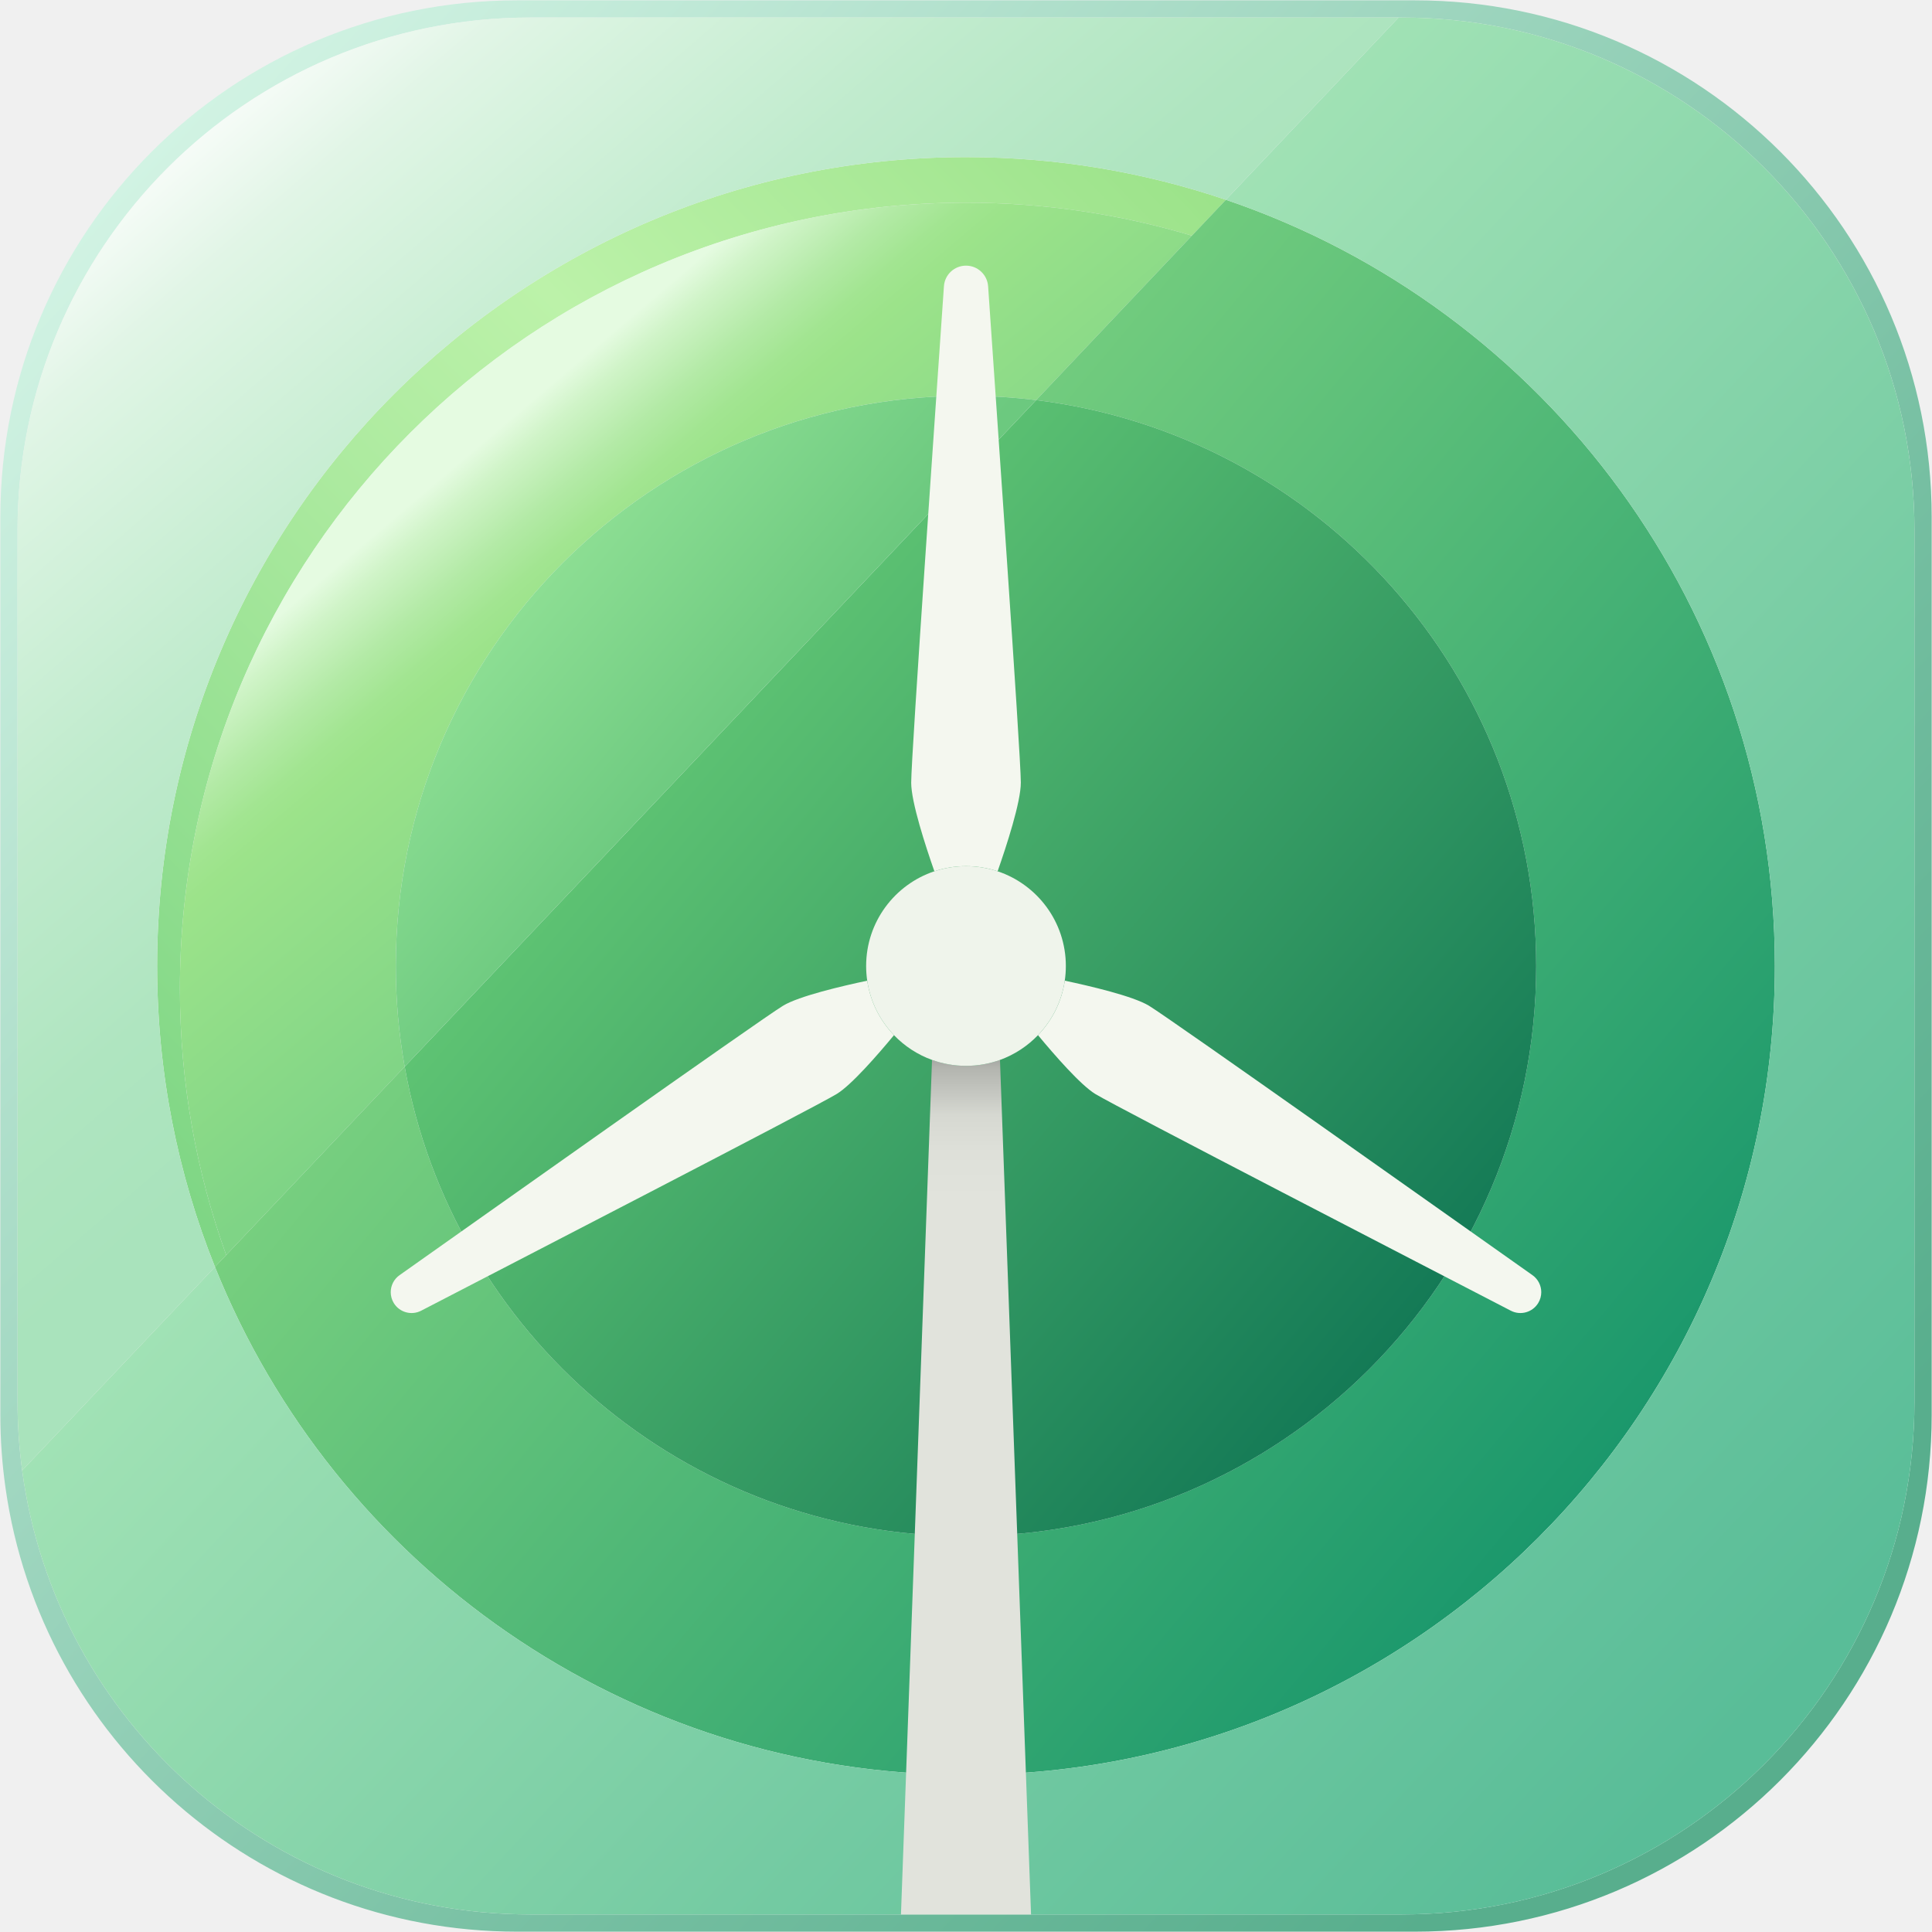
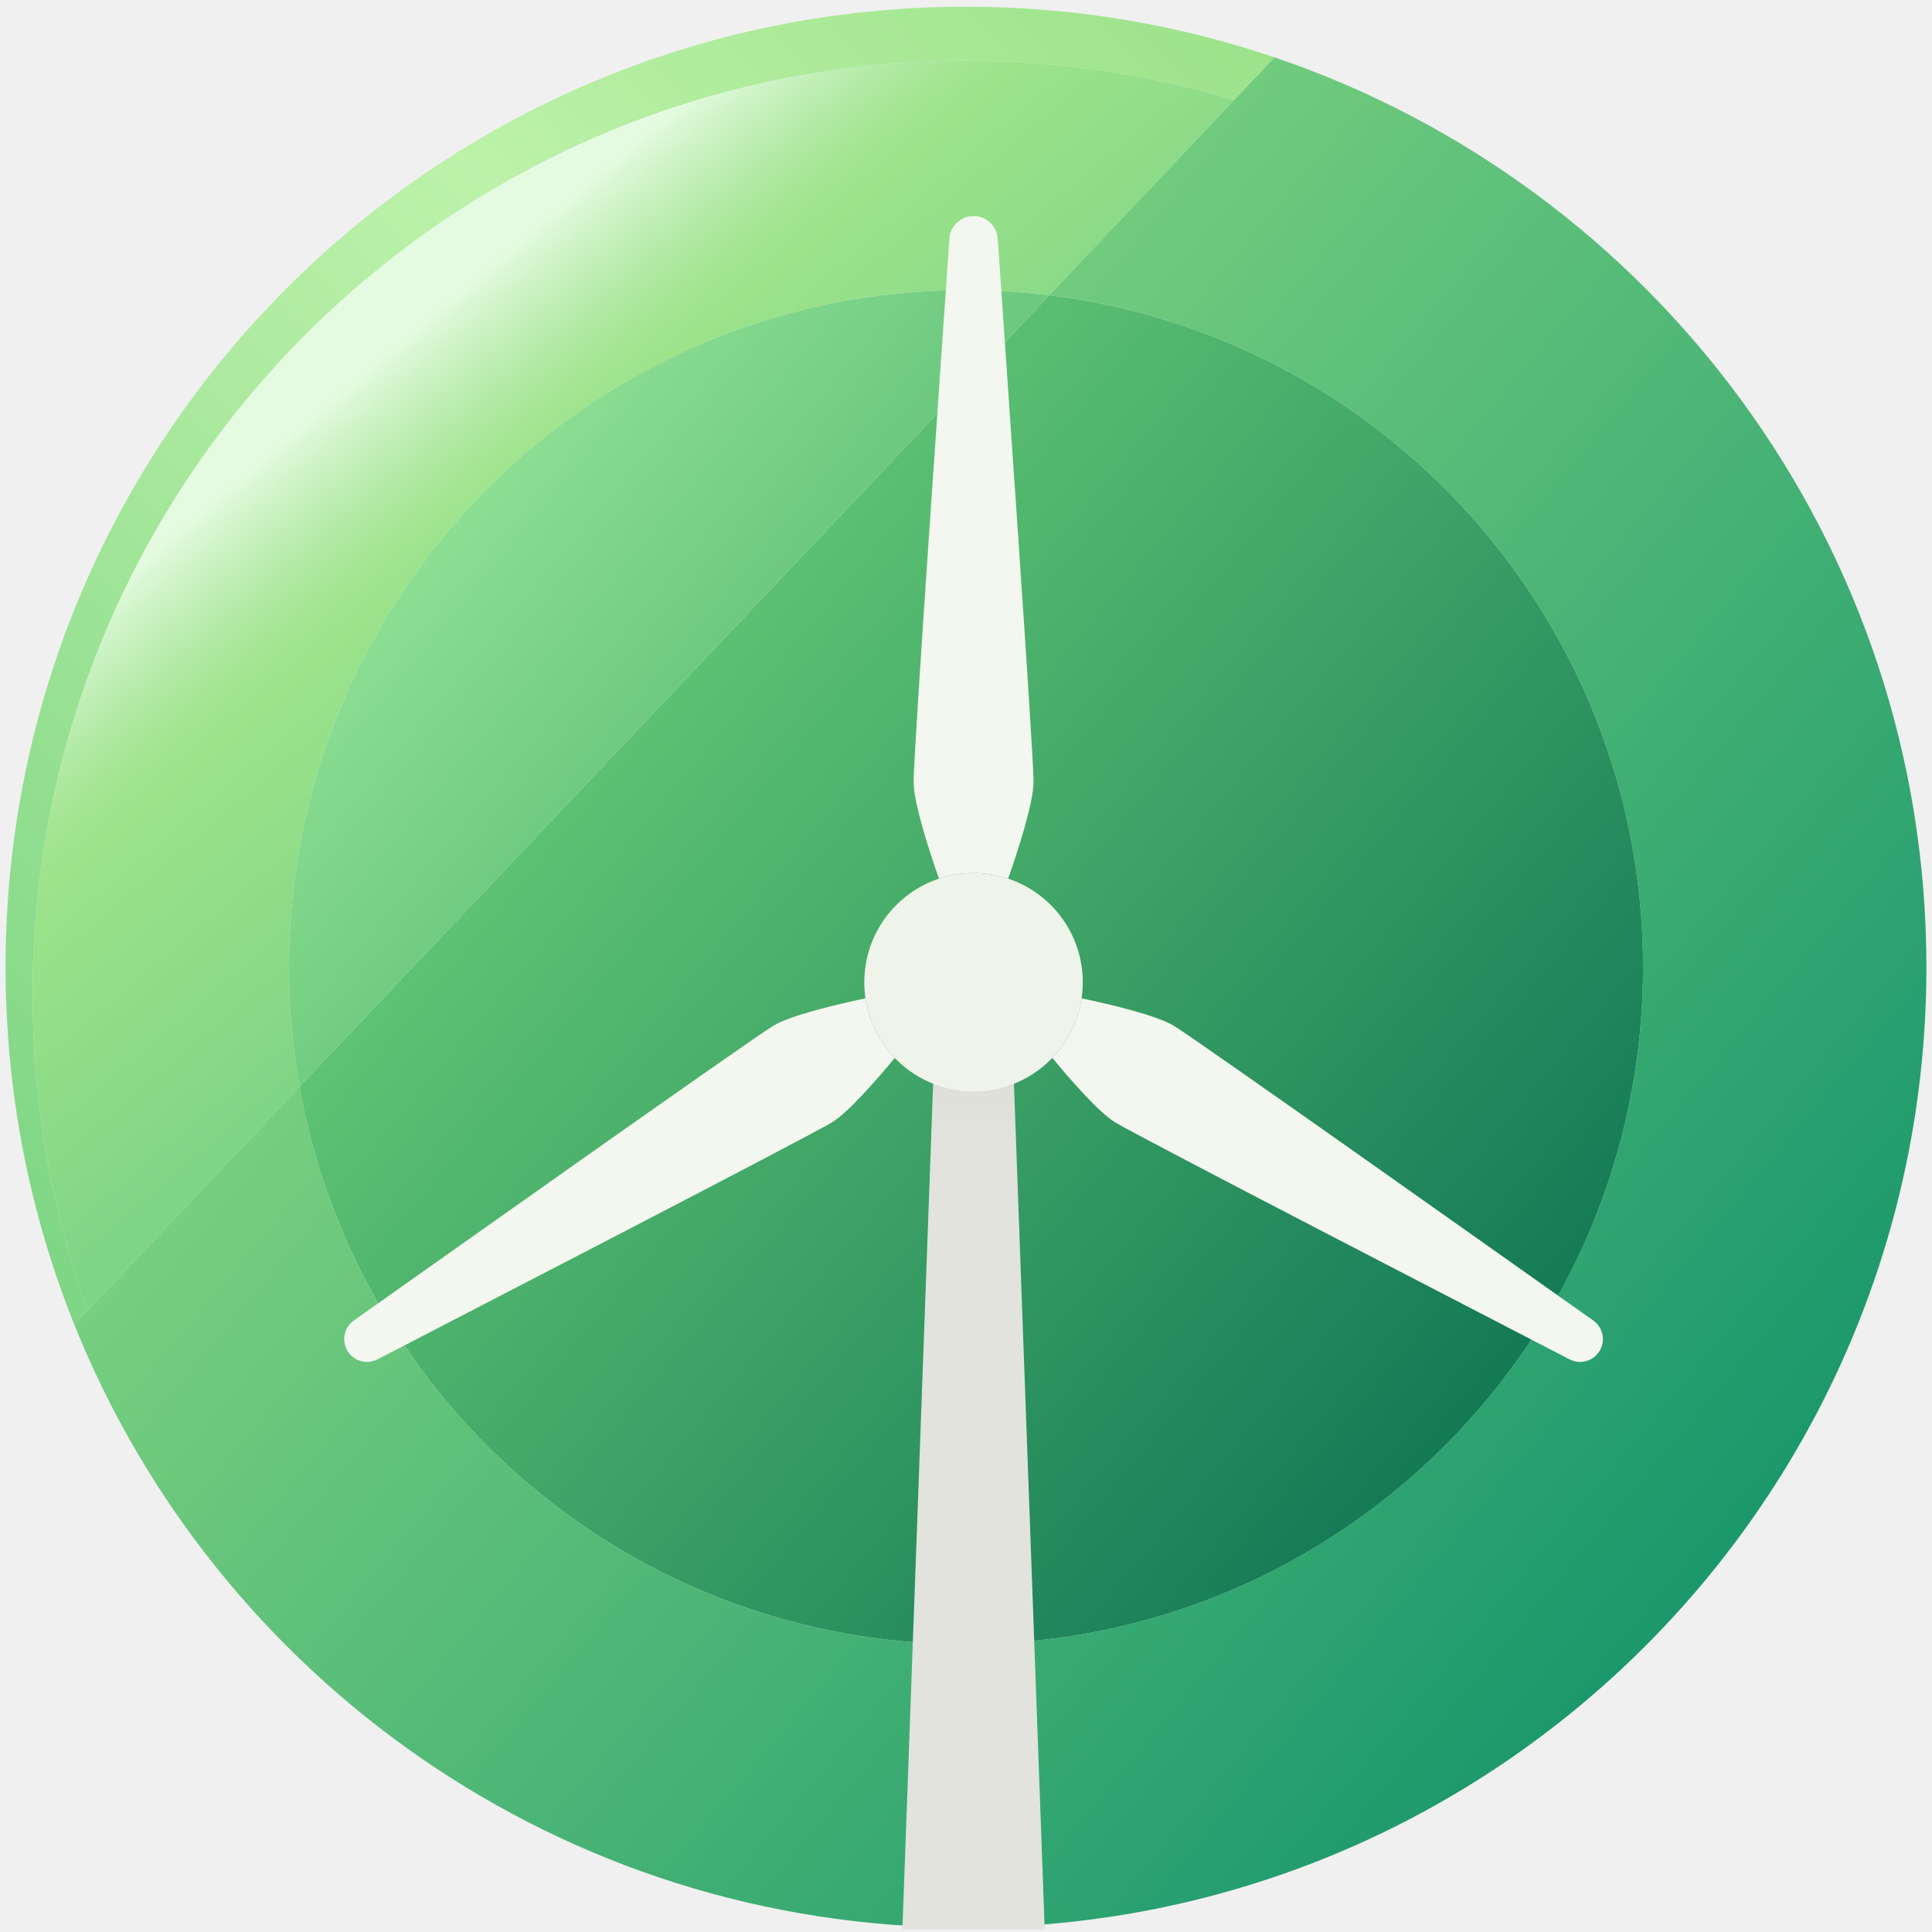
<svg xmlns="http://www.w3.org/2000/svg" width="128" height="128" viewBox="0 0 128 128" fill="none">
-   <g clip-path="url(#clip0_334_2)">
-     <path d="M93.738 0.022H34.263C15.353 0.022 0.023 15.352 0.023 34.262V93.737C0.023 95.383 0.141 97.001 0.366 98.585C2.721 115.199 16.998 127.977 34.263 127.977H93.738C112.648 127.977 127.978 112.647 127.978 93.737V34.262C127.978 15.352 112.648 0.022 93.738 0.022ZM126.838 92.862C126.838 111.626 111.626 126.838 92.862 126.838H35.138C17.92 126.838 3.695 114.029 1.468 97.421C1.268 95.93 1.162 94.408 1.162 92.862V35.138C1.162 16.373 16.374 1.162 35.138 1.162H92.862C111.627 1.162 126.838 16.374 126.838 35.138V92.862Z" fill="url(#paint0_linear_334_2)" />
-     <path d="M11.919 65.508C11.919 36.745 35.236 13.427 64 13.427C69.203 13.427 74.226 14.194 78.967 15.614L81.219 13.236C75.815 11.404 70.023 10.41 64 10.41C34.404 10.41 10.411 34.403 10.411 64C10.411 71.046 11.771 77.774 14.243 83.937L14.986 83.151C13.003 77.641 11.919 71.702 11.919 65.508H11.919Z" fill="url(#paint1_linear_334_2)" />
-     <path d="M26.223 64C26.223 43.136 43.136 26.223 64 26.223C65.573 26.223 67.124 26.321 68.646 26.508L78.966 15.614C74.226 14.194 69.203 13.427 64 13.427C35.236 13.427 11.918 36.745 11.918 65.508C11.918 71.702 13.002 77.641 14.986 83.151L26.81 70.67C26.424 68.505 26.223 66.276 26.223 64Z" fill="url(#paint2_linear_334_2)" />
-     <path d="M81.218 13.236L78.966 15.614L68.646 26.508C87.317 28.798 101.776 44.71 101.776 64C101.776 84.863 84.863 101.776 64 101.776C45.412 101.776 29.96 88.352 26.81 70.669L14.986 83.151L14.242 83.936C22.152 103.66 41.449 117.589 64 117.589C93.596 117.589 117.589 93.597 117.589 64C117.589 40.426 102.368 20.408 81.218 13.236V13.236Z" fill="url(#paint3_linear_334_2)" />
-     <path d="M64 101.777C84.864 101.777 101.777 84.864 101.777 64C101.777 44.71 87.317 28.798 68.647 26.508L26.811 70.67C29.96 88.352 45.412 101.777 64 101.777Z" fill="url(#paint4_linear_334_2)" />
-     <path d="M26.223 64C26.223 66.276 26.424 68.505 26.81 70.67L68.646 26.508C67.123 26.321 65.573 26.224 64 26.224C43.136 26.224 26.223 43.137 26.223 64V64Z" fill="url(#paint5_linear_334_2)" />
-     <path d="M117.59 64C117.59 93.597 93.597 117.59 64 117.59C41.449 117.59 22.152 103.66 14.242 83.937L1.467 97.422C3.695 114.03 17.92 126.838 35.138 126.838H92.862C111.626 126.838 126.838 111.627 126.838 92.862V35.138C126.838 16.374 111.626 1.162 92.862 1.162H92.657L81.218 13.237C102.368 20.409 117.589 40.427 117.589 64L117.59 64Z" fill="url(#paint6_linear_334_2)" />
-     <path d="M1.162 35.138V92.862C1.162 94.409 1.267 95.93 1.467 97.422L14.242 83.937C11.771 77.774 10.41 71.046 10.41 64C10.41 34.403 34.403 10.41 64 10.41C70.023 10.41 75.814 11.404 81.218 13.236L92.657 1.162H35.138C16.374 1.162 1.162 16.374 1.162 35.138L1.162 35.138Z" fill="url(#paint7_linear_334_2)" />
-     <path d="M68.309 126.838H59.691L61.749 70.221C62.451 70.475 63.211 70.615 64.001 70.615C64.791 70.615 65.549 70.477 66.251 70.222L68.309 126.838V126.838Z" fill="url(#paint8_linear_334_2)" />
-     <path d="M102.113 85.611C102.113 85.856 102.048 86.105 101.911 86.329C101.533 86.949 100.74 87.171 100.095 86.837C94.853 84.118 74.053 73.382 72.565 72.479C71.588 71.882 69.852 69.888 68.77 68.582C69.701 67.614 70.34 66.364 70.544 64.972C72.159 65.314 75.067 65.99 76.123 66.633C77.609 67.538 96.704 81.077 101.529 84.482C101.908 84.75 102.113 85.177 102.113 85.611V85.611Z" fill="#F4F7EF" />
-     <path d="M59.229 68.582C58.148 69.888 56.413 71.883 55.434 72.479C53.946 73.383 33.146 84.118 27.904 86.837C27.259 87.172 26.466 86.949 26.088 86.329C25.952 86.105 25.887 85.857 25.887 85.612C25.887 85.177 26.091 84.751 26.471 84.483C31.295 81.078 50.39 67.539 51.877 66.634C52.932 65.99 55.839 65.315 57.455 64.973C57.66 66.364 58.298 67.614 59.229 68.583V68.582Z" fill="#F4F7EF" />
-     <path d="M67.632 51.856C67.632 53.141 66.682 56.052 66.095 57.724C65.437 57.505 64.733 57.385 64.001 57.385C63.268 57.385 62.563 57.505 61.905 57.724C61.318 56.052 60.369 53.141 60.369 51.856C60.369 50.01 62.11 25.219 62.538 18.966C62.589 18.196 63.229 17.6 64.001 17.6C64.387 17.6 64.738 17.748 65.001 17.995C65.265 18.24 65.437 18.581 65.465 18.966C65.89 25.219 67.633 50.01 67.633 51.856L67.632 51.856Z" fill="#F4F7EF" />
-     <path d="M70.615 64C70.615 64.33 70.591 64.655 70.544 64.973C70.34 66.364 69.701 67.614 68.77 68.582C68.074 69.307 67.214 69.873 66.251 70.223C65.548 70.477 64.79 70.615 64 70.615C63.211 70.615 62.451 70.476 61.749 70.222C60.785 69.873 59.925 69.307 59.229 68.583C58.298 67.614 57.66 66.364 57.455 64.973C57.408 64.656 57.384 64.33 57.384 64C57.384 61.08 59.278 58.601 61.904 57.725C62.563 57.505 63.268 57.386 64 57.386C64.733 57.386 65.437 57.505 66.095 57.725C68.722 58.601 70.615 61.08 70.615 64V64Z" fill="#EFF4EB" />
+   <g clip-path="url(#clip0_242_135)">
+     <path d="M2.161 65.868C2.161 31.714 29.847 4.028 64 4.028C70.178 4.028 76.142 4.938 81.771 6.624L84.445 3.802C78.029 1.626 71.152 0.446 64.001 0.446C28.859 0.446 0.37 28.934 0.37 64.076C0.37 72.442 1.986 80.431 4.92 87.748L5.803 86.816C3.448 80.274 2.161 73.221 2.161 65.868H2.161Z" fill="url(#paint0_linear_242_135)" />
+     <path d="M19.145 64.076C19.145 39.304 39.227 19.221 64 19.221C65.868 19.221 67.708 19.338 69.516 19.559L81.77 6.624C76.141 4.938 70.177 4.028 63.999 4.028C29.846 4.028 2.16 31.714 2.16 65.868C2.16 73.221 3.446 80.274 5.802 86.816L19.842 71.996C19.384 69.425 19.145 66.779 19.145 64.076Z" fill="url(#paint1_linear_242_135)" />
+     <path d="M84.444 3.802L81.77 6.624L69.516 19.559C91.686 22.279 108.854 41.172 108.854 64.076C108.854 88.848 88.772 108.931 63.999 108.931C41.929 108.931 23.582 92.991 19.842 71.995L5.802 86.816L4.919 87.748C14.311 111.167 37.223 127.706 63.999 127.706C99.141 127.706 127.63 99.218 127.63 64.076C127.63 36.085 109.557 12.316 84.444 3.801V3.802Z" fill="url(#paint2_linear_242_135)" />
+     <path d="M64 108.931C88.772 108.931 108.855 88.849 108.855 64.076C108.855 41.172 91.686 22.279 69.517 19.56L19.842 71.996C23.582 92.991 41.93 108.931 64 108.931Z" fill="url(#paint3_linear_242_135)" />
+     <path d="M19.145 64.076C19.145 66.779 19.384 69.425 19.842 71.996L69.516 19.56C67.708 19.338 65.868 19.222 64 19.222C39.227 19.222 19.145 39.304 19.145 64.077V64.076Z" fill="url(#paint4_linear_242_135)" />
+     <path d="M69.214 127.823H59.786L62.037 65.883C62.805 66.161 63.636 66.313 64.501 66.313C65.365 66.313 66.194 66.163 66.962 65.884L69.214 127.822V127.823Z" fill="url(#paint5_linear_242_135)" />
+     <path d="M106.195 88.72C106.195 88.988 106.124 89.26 105.975 89.505C105.561 90.183 104.694 90.427 103.988 90.061C98.254 87.086 75.498 75.341 73.87 74.353C72.801 73.7 70.902 71.518 69.718 70.09C70.736 69.03 71.435 67.663 71.659 66.141C73.425 66.515 76.607 67.253 77.763 67.957C79.388 68.947 100.278 83.759 105.556 87.485C105.972 87.778 106.195 88.245 106.195 88.719V88.72Z" fill="#F4F7EF" />
+     <path d="M59.281 70.09C58.098 71.519 56.2 73.701 55.129 74.353C53.501 75.342 30.745 87.086 25.01 90.061C24.305 90.427 23.438 90.184 23.024 89.505C22.875 89.26 22.803 88.989 22.803 88.72C22.803 88.245 23.027 87.778 23.442 87.486C28.72 83.76 49.61 68.948 51.238 67.958C52.392 67.254 55.572 66.516 57.34 66.142C57.563 67.663 58.262 69.031 59.281 70.091V70.09Z" fill="#F4F7EF" />
+     <path d="M68.474 51.791C68.474 53.197 67.434 56.382 66.792 58.212C66.072 57.971 65.302 57.84 64.501 57.84C63.7 57.84 62.928 57.971 62.208 58.212C61.566 56.382 60.527 53.197 60.527 51.791C60.527 49.771 62.433 22.65 62.9 15.809C62.956 14.966 63.656 14.314 64.501 14.314C64.923 14.314 65.307 14.477 65.595 14.746C65.884 15.014 66.072 15.387 66.102 15.81C66.567 22.65 68.475 49.772 68.475 51.792L68.474 51.791Z" fill="#F4F7EF" />
+     <path d="M71.737 65.077C71.737 65.438 71.71 65.794 71.659 66.141C71.436 67.663 70.737 69.03 69.719 70.09C68.957 70.883 68.017 71.502 66.962 71.885C66.194 72.163 65.364 72.314 64.501 72.314C63.637 72.314 62.805 72.161 62.037 71.883C60.983 71.503 60.042 70.883 59.28 70.091C58.262 69.031 57.563 67.664 57.34 66.142C57.289 65.794 57.262 65.438 57.262 65.077C57.262 61.882 59.334 59.17 62.208 58.212C62.927 57.972 63.699 57.841 64.501 57.841C65.302 57.841 66.072 57.972 66.792 58.212C69.666 59.171 71.737 61.882 71.737 65.077V65.077Z" fill="#EFF4EB" />
  </g>
  <defs>
-     <linearGradient id="paint0_linear_334_2" x1="8.251" y1="11.949" x2="119.75" y2="116.05" gradientUnits="userSpaceOnUse">
-       <stop stop-color="#D1F3E3" />
-       <stop offset="0.19" stop-color="#B6E3D0" />
-       <stop offset="0.69" stop-color="#72BD9F" />
-       <stop offset="0.93" stop-color="#58AE8D" />
-     </linearGradient>
-     <linearGradient id="paint1_linear_334_2" x1="72.088" y1="4.476" x2="2.366" y2="72.355" gradientUnits="userSpaceOnUse">
+     <linearGradient id="paint0_linear_242_135" x1="73.604" y1="-6.6" x2="-9.181" y2="73.997" gradientUnits="userSpaceOnUse">
      <stop stop-color="#9CE38A" />
      <stop offset="0.06" stop-color="#A1E58F" />
      <stop offset="0.37" stop-color="#BCF2A9" />
      <stop offset="0.56" stop-color="#ACEA9F" />
      <stop offset="0.94" stop-color="#83D887" />
      <stop offset="0.98" stop-color="#7FD685" />
    </linearGradient>
-     <linearGradient id="paint2_linear_334_2" x1="23.61" y1="21.872" x2="50.148" y2="53.117" gradientUnits="userSpaceOnUse">
+     <linearGradient id="paint1_linear_242_135" x1="16.043" y1="14.055" x2="47.552" y2="51.155" gradientUnits="userSpaceOnUse">
      <stop offset="0.27" stop-color="#E5FBE1" />
      <stop offset="0.32" stop-color="#D0F4C8" />
      <stop offset="0.41" stop-color="#B3EAA6" />
      <stop offset="0.48" stop-color="#A2E591" />
      <stop offset="0.53" stop-color="#9CE38A" />
      <stop offset="0.98" stop-color="#7FD486" />
    </linearGradient>
-     <linearGradient id="paint3_linear_334_2" x1="44.559" y1="47.724" x2="105.091" y2="98.402" gradientUnits="userSpaceOnUse">
+     <linearGradient id="paint2_linear_242_135" x1="40.917" y1="44.751" x2="112.791" y2="104.924" gradientUnits="userSpaceOnUse">
      <stop stop-color="#77CF7F" />
      <stop offset="1" stop-color="#1B986C" />
    </linearGradient>
-     <linearGradient id="paint4_linear_334_2" x1="45.418" y1="48.444" x2="92.966" y2="88.251" gradientUnits="userSpaceOnUse">
+     <linearGradient id="paint3_linear_242_135" x1="41.936" y1="45.606" x2="98.393" y2="92.872" gradientUnits="userSpaceOnUse">
      <stop stop-color="#5EC373" />
      <stop offset="1" stop-color="#147A56" />
    </linearGradient>
-     <linearGradient id="paint5_linear_334_2" x1="35.341" y1="38.218" x2="48.355" y2="49.114" gradientUnits="userSpaceOnUse">
+     <linearGradient id="paint4_linear_242_135" x1="29.971" y1="33.464" x2="45.424" y2="46.401" gradientUnits="userSpaceOnUse">
      <stop stop-color="#8EDF94" />
      <stop offset="1" stop-color="#6CC97F" />
    </linearGradient>
-     <linearGradient id="paint6_linear_334_2" x1="47.024" y1="48.15" x2="121.922" y2="118.078" gradientUnits="userSpaceOnUse">
-       <stop stop-color="#A1E2B5" />
-       <stop offset="0.55" stop-color="#73CAA2" />
-       <stop offset="0.93" stop-color="#59BD98" />
-     </linearGradient>
-     <linearGradient id="paint7_linear_334_2" x1="10.284" y1="6.637" x2="47.188" y2="49.437" gradientUnits="userSpaceOnUse">
-       <stop offset="0.06" stop-color="#F7FCF8" />
-       <stop offset="0.19" stop-color="#E1F5E6" />
-       <stop offset="0.28" stop-color="#D8F3DF" />
-       <stop offset="0.54" stop-color="#C0EBCD" />
-       <stop offset="0.81" stop-color="#AFE5C0" />
-       <stop offset="1" stop-color="#A9E3BC" />
-     </linearGradient>
-     <linearGradient id="paint8_linear_334_2" x1="64" y1="126.838" x2="64" y2="65.249" gradientUnits="userSpaceOnUse">
+     <linearGradient id="paint5_linear_242_135" x1="64.499" y1="127.823" x2="64.499" y2="60.444" gradientUnits="userSpaceOnUse">
      <stop offset="0.77" stop-color="#E1E3DC" />
      <stop offset="0.82" stop-color="#DEE0D9" />
      <stop offset="0.86" stop-color="#D6D8D1" />
      <stop offset="0.88" stop-color="#C7C9C3" />
      <stop offset="0.91" stop-color="#B3B5AF" />
      <stop offset="0.93" stop-color="#999A96" />
      <stop offset="0.95" stop-color="#797A76" />
      <stop offset="0.97" stop-color="#525351" />
      <stop offset="0.99" stop-color="#272826" />
      <stop offset="1" />
    </linearGradient>
-     <clipPath id="clip0_334_2">
+     <clipPath id="clip0_242_135">
      <rect width="128" height="128" fill="white" />
    </clipPath>
  </defs>
</svg>
